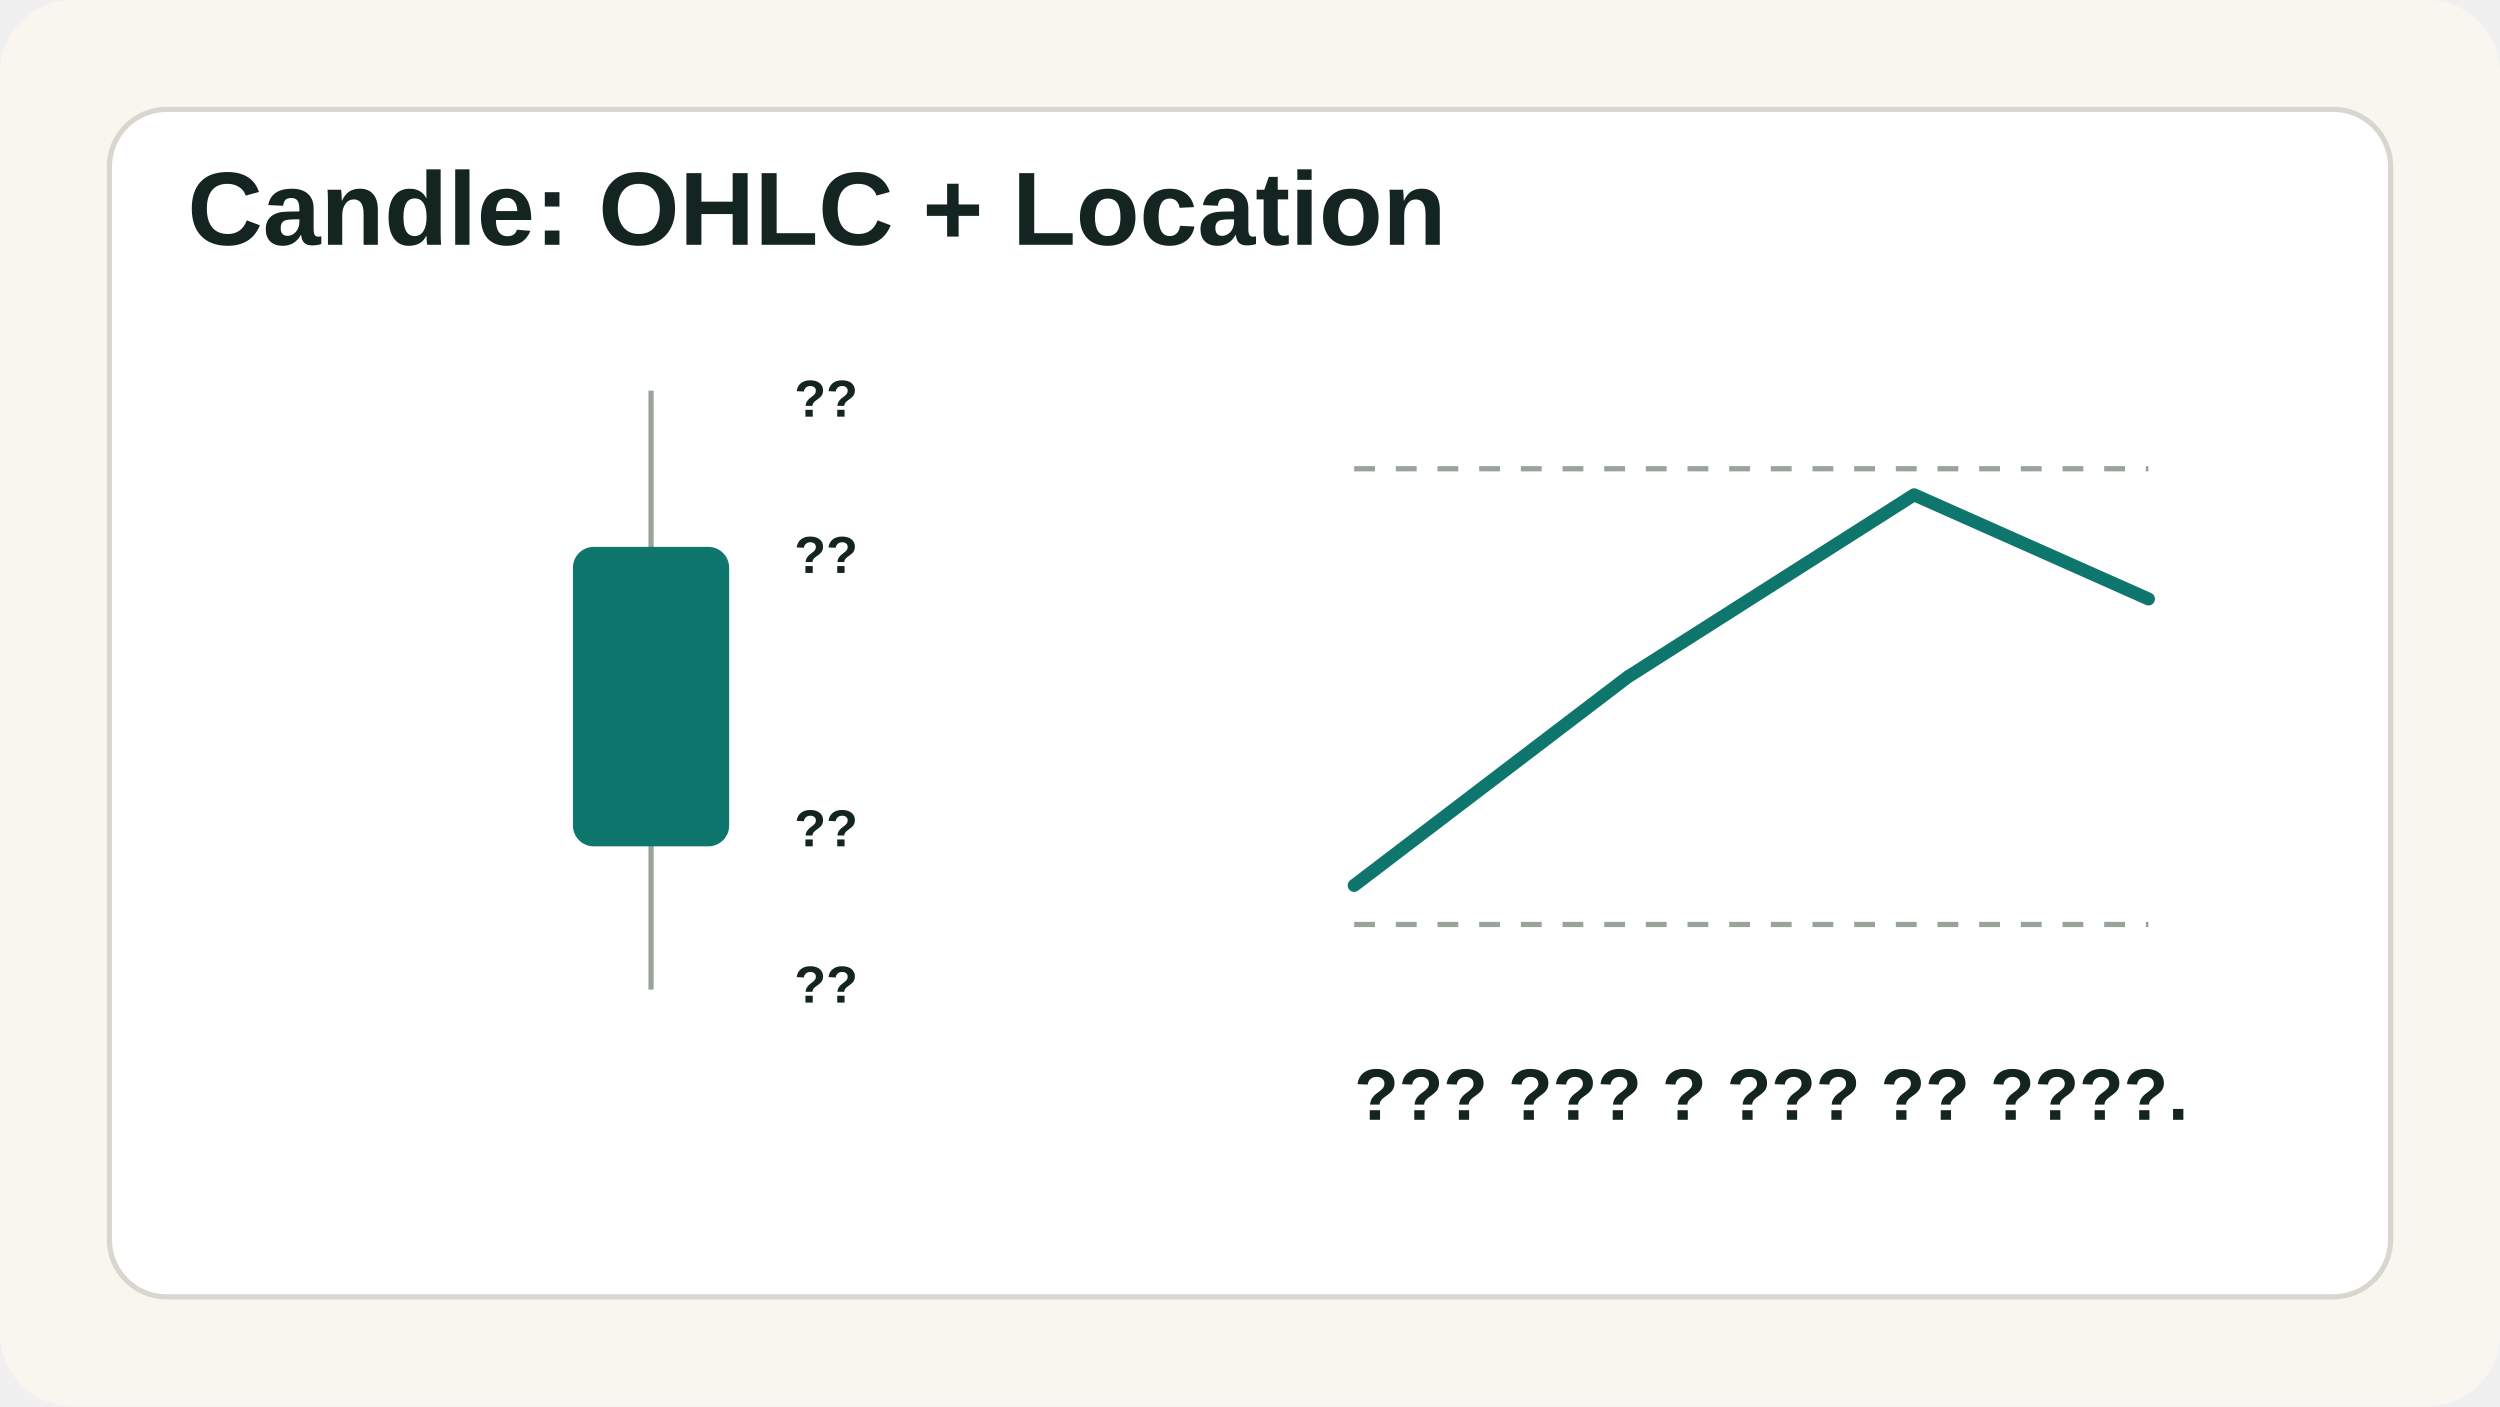
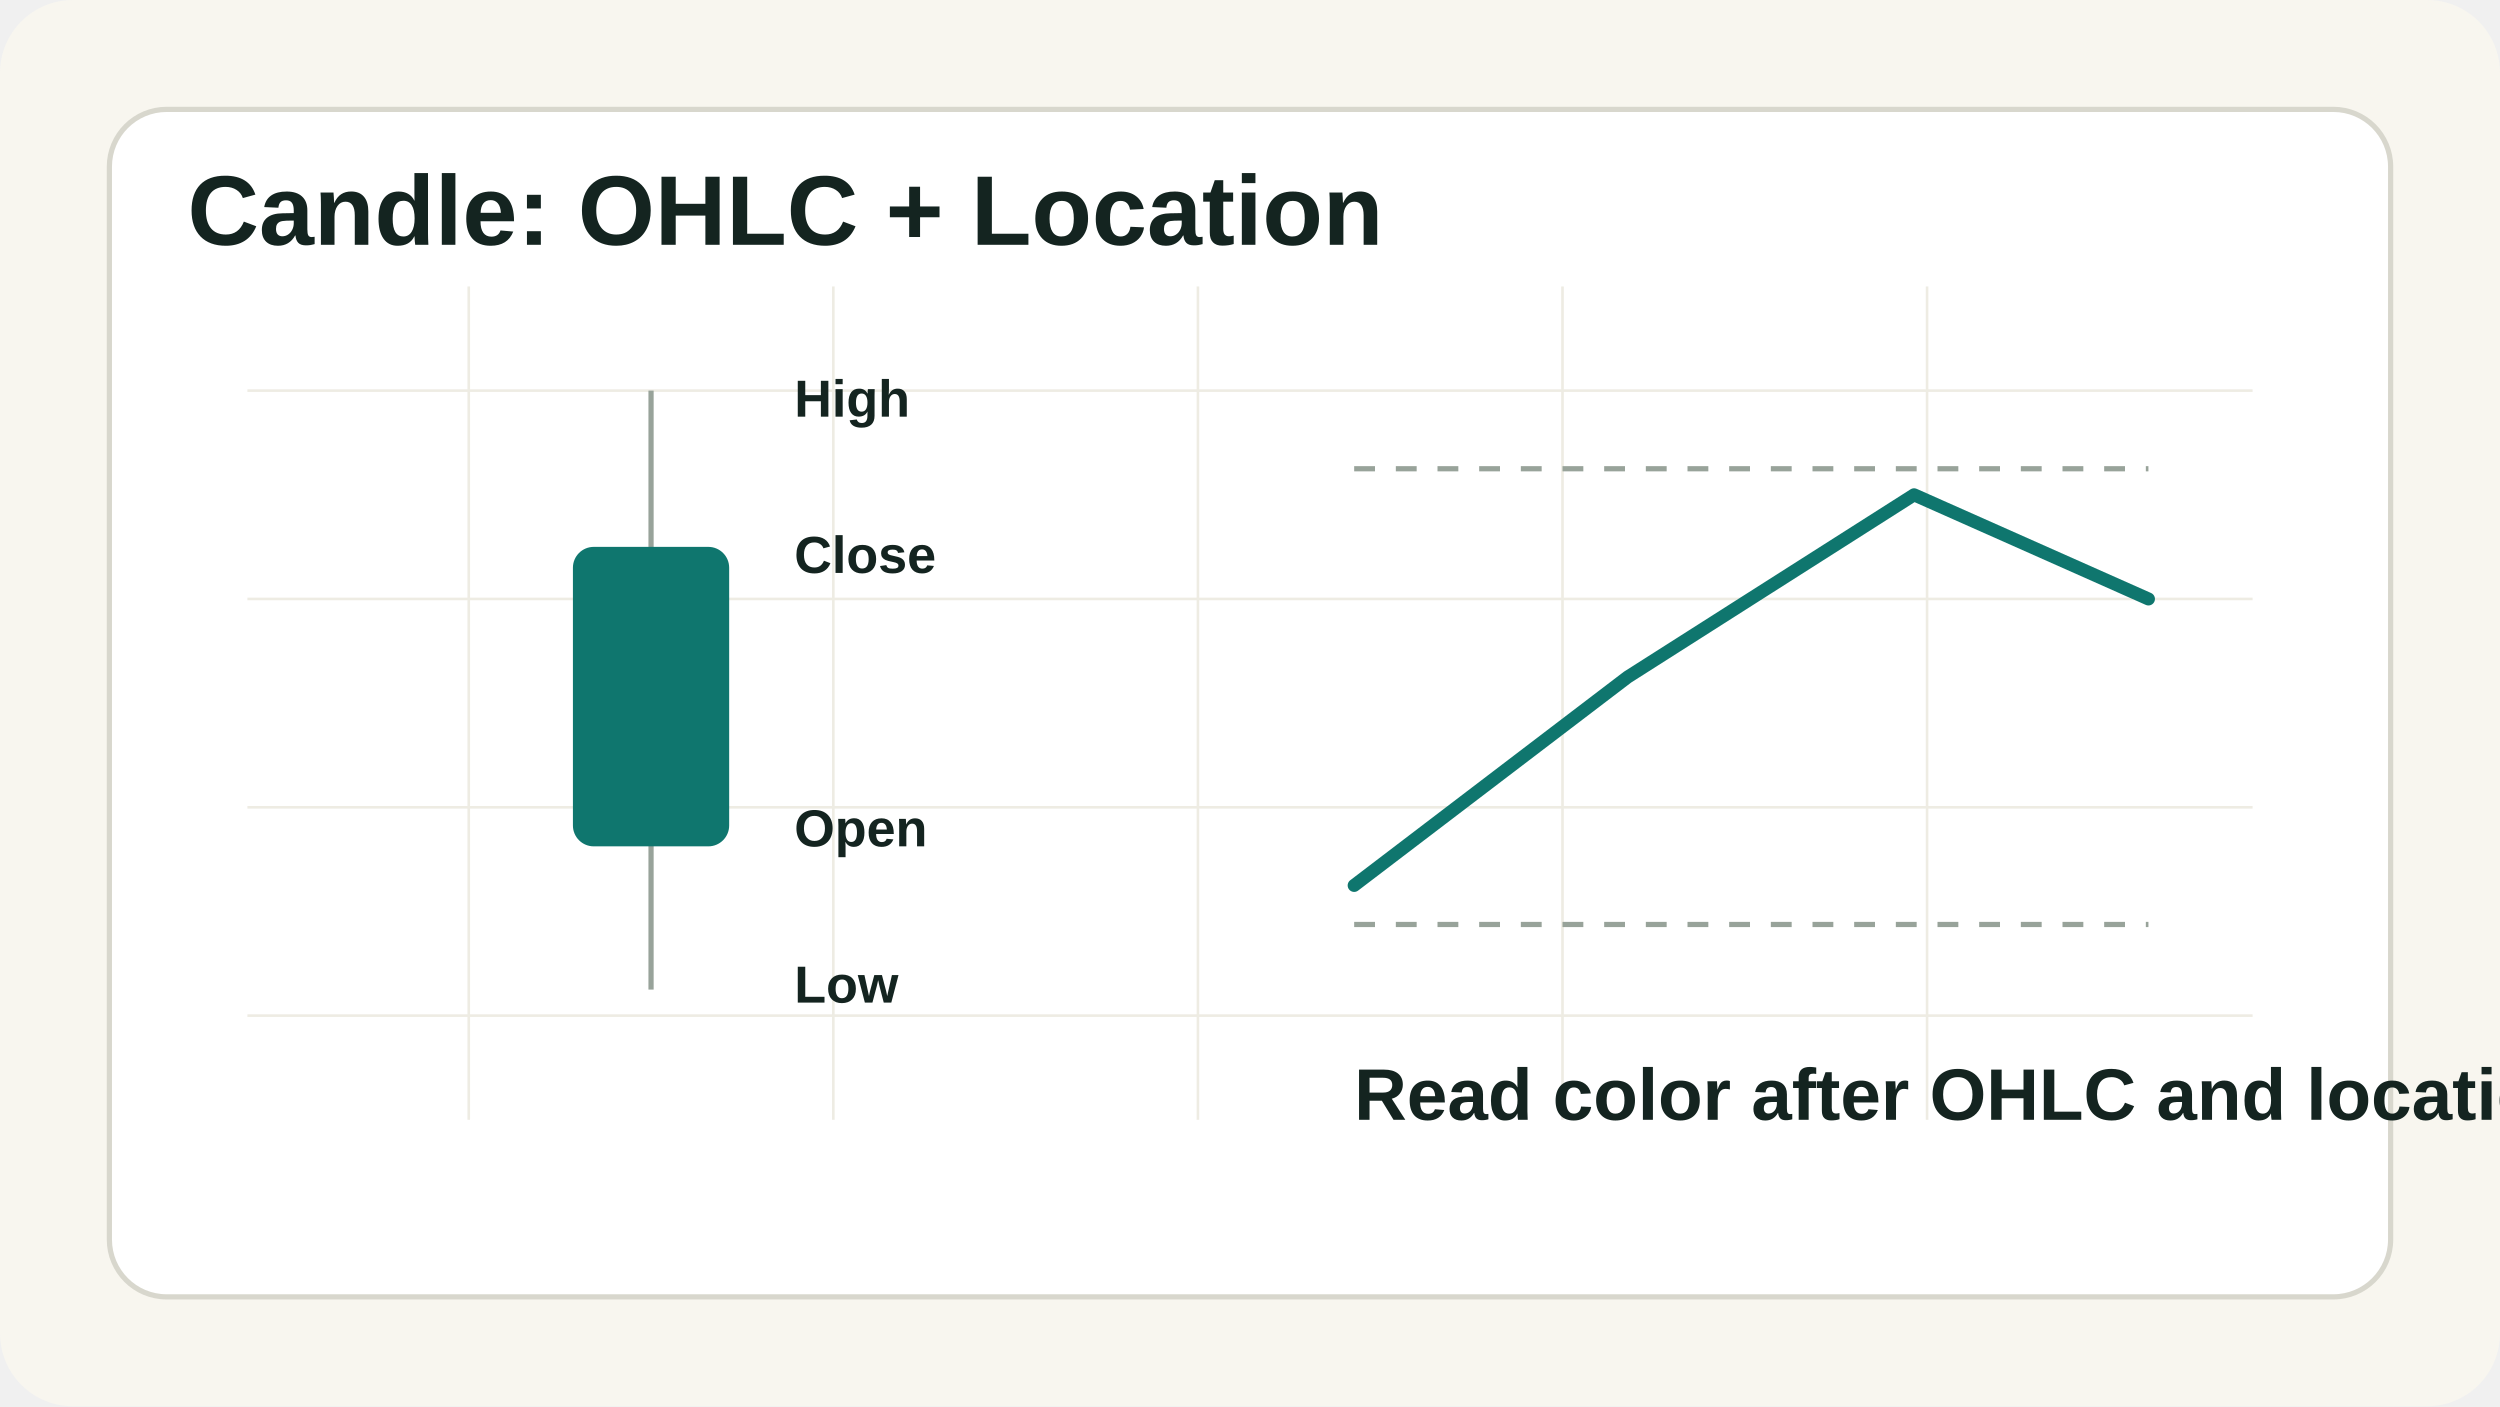
<svg xmlns="http://www.w3.org/2000/svg" width="960" height="540" viewBox="0 0 960 540" role="img">
  <defs>
-     <style>.bg{fill:#f8f6ef}.panel{fill:#fff;stroke:#d8d7cd;stroke-width:2}.axis{stroke:#98a39a;stroke-width:2}.up{stroke:#0f766e;stroke-width:5;fill:none;stroke-linecap:round;stroke-linejoin:round}.down{stroke:#b45309;stroke-width:5;fill:none;stroke-linecap:round;stroke-linejoin:round}.muted{stroke:#647067;stroke-width:3;fill:none;stroke-linecap:round;stroke-linejoin:round}.zone{fill:#0f766e;opacity:.10}.risk{fill:#b45309;opacity:.13}.txt{font-family:Arial,'Noto Sans KR',sans-serif;fill:#142420;font-weight:700}.small{font-size:20px}.mid{font-size:28px}.big{font-size:40px}.thin{font-weight:500;fill:#50605a}.dash{stroke-dasharray:8 8}</style>
+     <style>.bg{fill:#f8f6ef}.panel{fill:#fff;stroke:#d8d7cd;stroke-width:2}.grid{stroke:#e8e5da;stroke-width:1}.axis{stroke:#98a39a;stroke-width:2}.up{stroke:#0f766e;stroke-width:5;fill:none;stroke-linecap:round;stroke-linejoin:round}.down{stroke:#b45309;stroke-width:5;fill:none;stroke-linecap:round;stroke-linejoin:round}.muted{stroke:#647067;stroke-width:3;fill:none;stroke-linecap:round;stroke-linejoin:round}.thin{stroke:#647067;stroke-width:2;fill:none;stroke-linecap:round;stroke-linejoin:round}.dash{stroke-dasharray:8 8}.zone{fill:#0f766e;opacity:.10}.risk{fill:#b45309;opacity:.13}.target{fill:#0f766e;opacity:.16}.txt{font-family:Arial,sans-serif;fill:#142420;font-weight:700}.small{font-size:20px}.mid{font-size:28px}.big{font-size:38px}.note{font-size:18px;fill:#50605a;font-weight:600}.label{fill:#fff;font-size:16px;font-weight:700}</style>
  </defs>
  <rect class="bg" width="960" height="540" rx="28" />
  <rect class="panel" x="42" y="42" width="876" height="456" rx="22" />
+   <g opacity=".75">
+     <path class="grid" d="M95 150H865M95 230H865M95 310H865M95 390H865M180 110V430M320 110V430M460 110V430M600 110V430M740 110V430" />
+   </g>
  <text class="txt big" x="72" y="94">Candle: OHLC + Location</text>
  <line class="axis" x1="250" y1="150" x2="250" y2="380" />
  <rect x="220" y="210" width="60" height="115" fill="#0f766e" rx="8" />
-   <text class="txt small" x="305" y="160">??</text>
-   <text class="txt small" x="305" y="220">??</text>
-   <text class="txt small" x="305" y="325">??</text>
-   <text class="txt small" x="305" y="385">??</text>
+   <text class="txt small" x="305" y="160">High</text>
+   <text class="txt small" x="305" y="220">Close</text>
+   <text class="txt small" x="305" y="325">Open</text>
+   <text class="txt small" x="305" y="385">Low</text>
  <path class="axis dash" d="M520 180H825M520 355H825" />
  <path class="up" d="M520 340L625 260L735 190L825 230" />
-   <text class="txt mid" x="520" y="430">??? ??? ? ??? ?? ????.</text>
+   <text class="txt mid" x="520" y="430">Read color after OHLC and location</text>
</svg>
